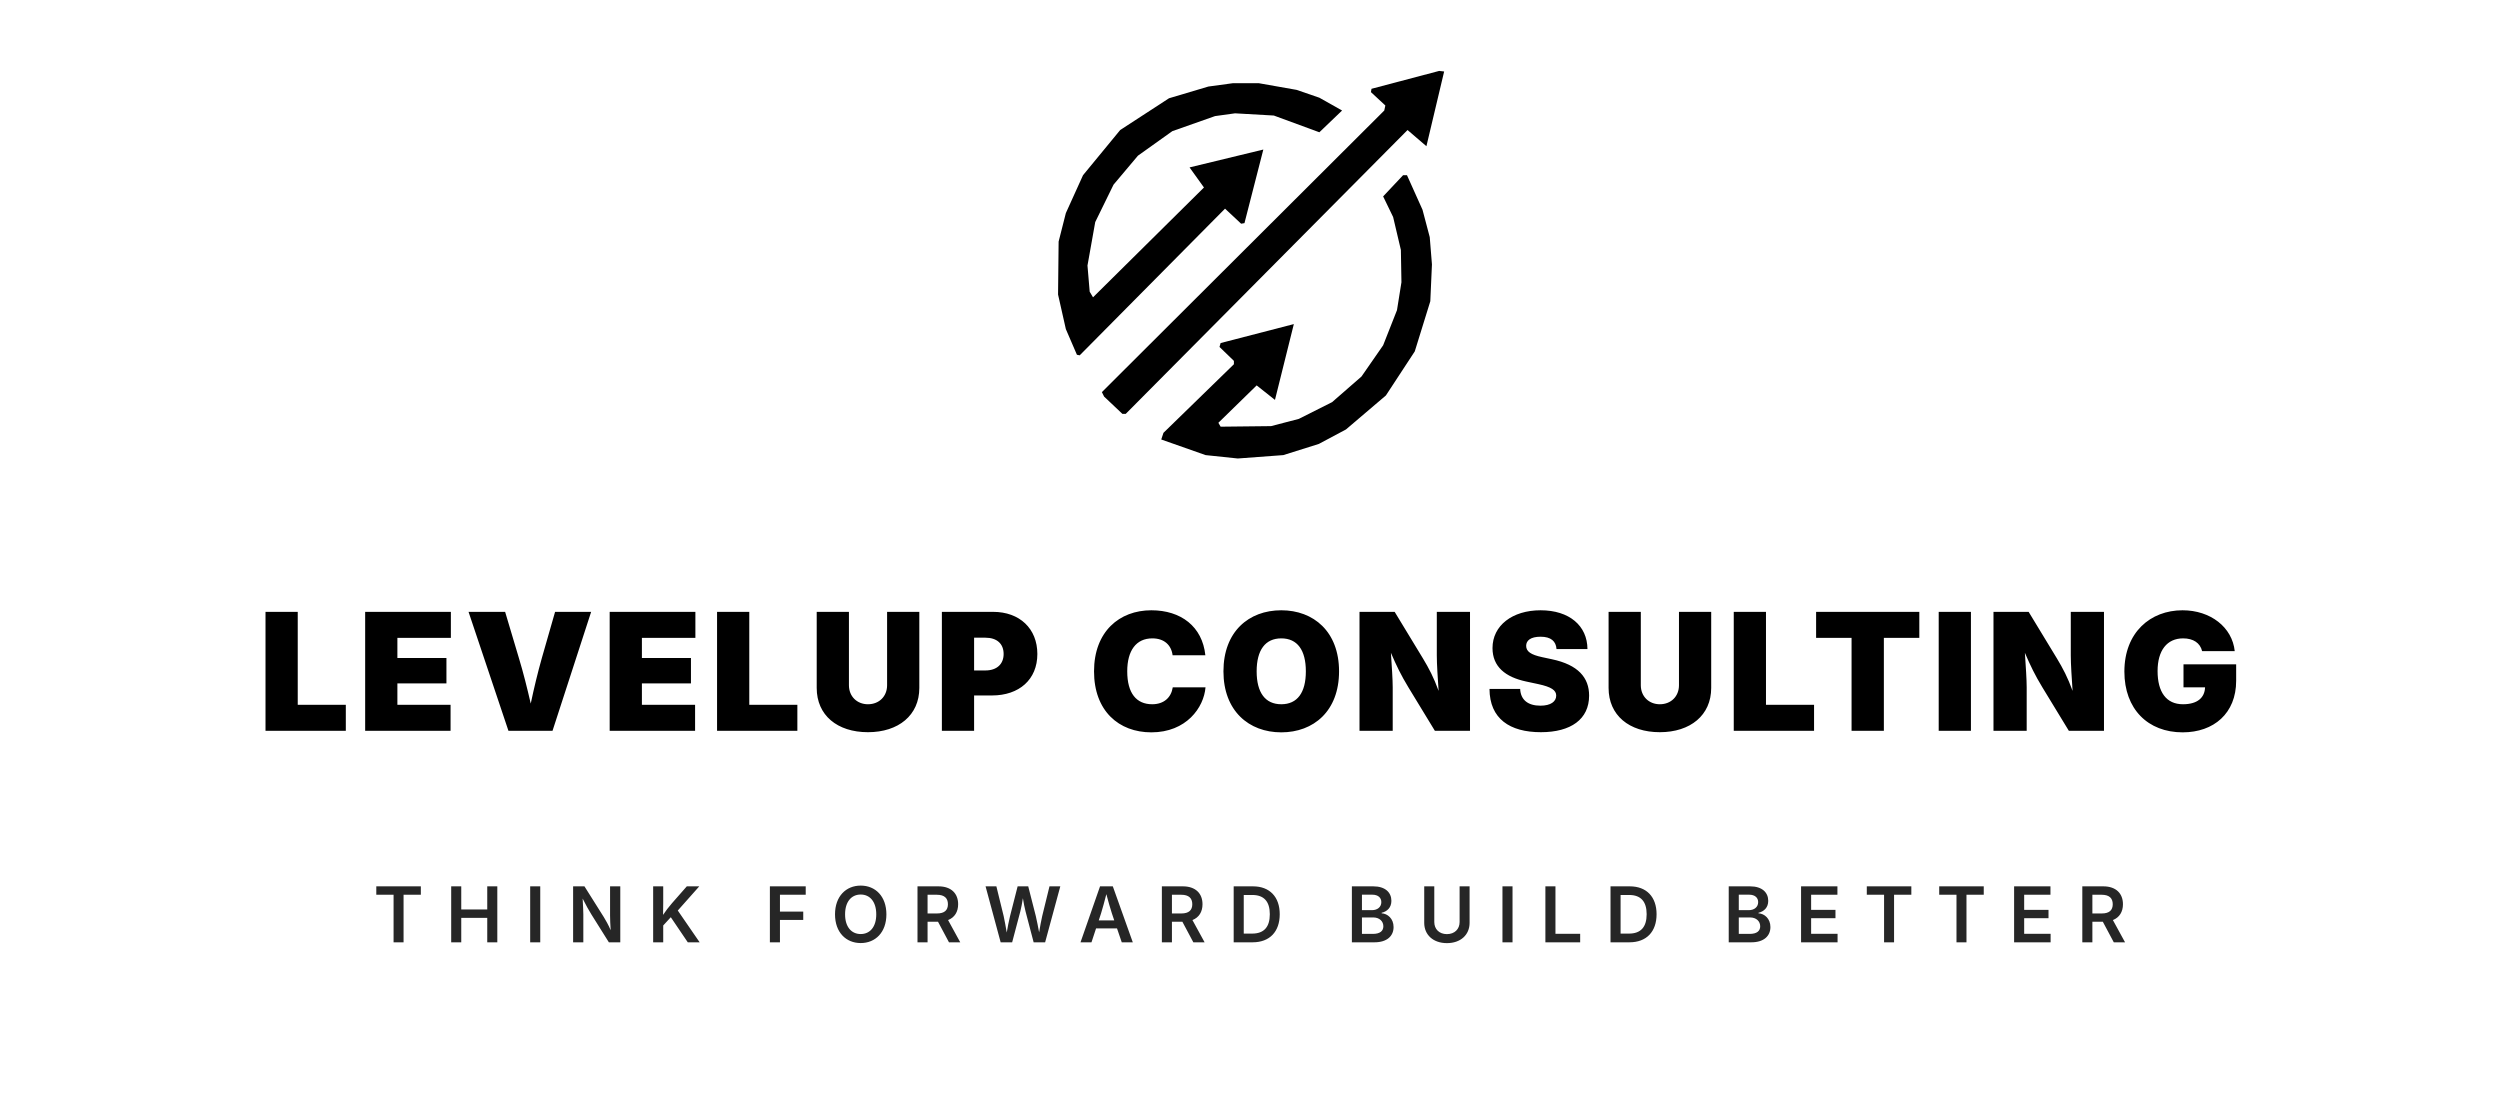
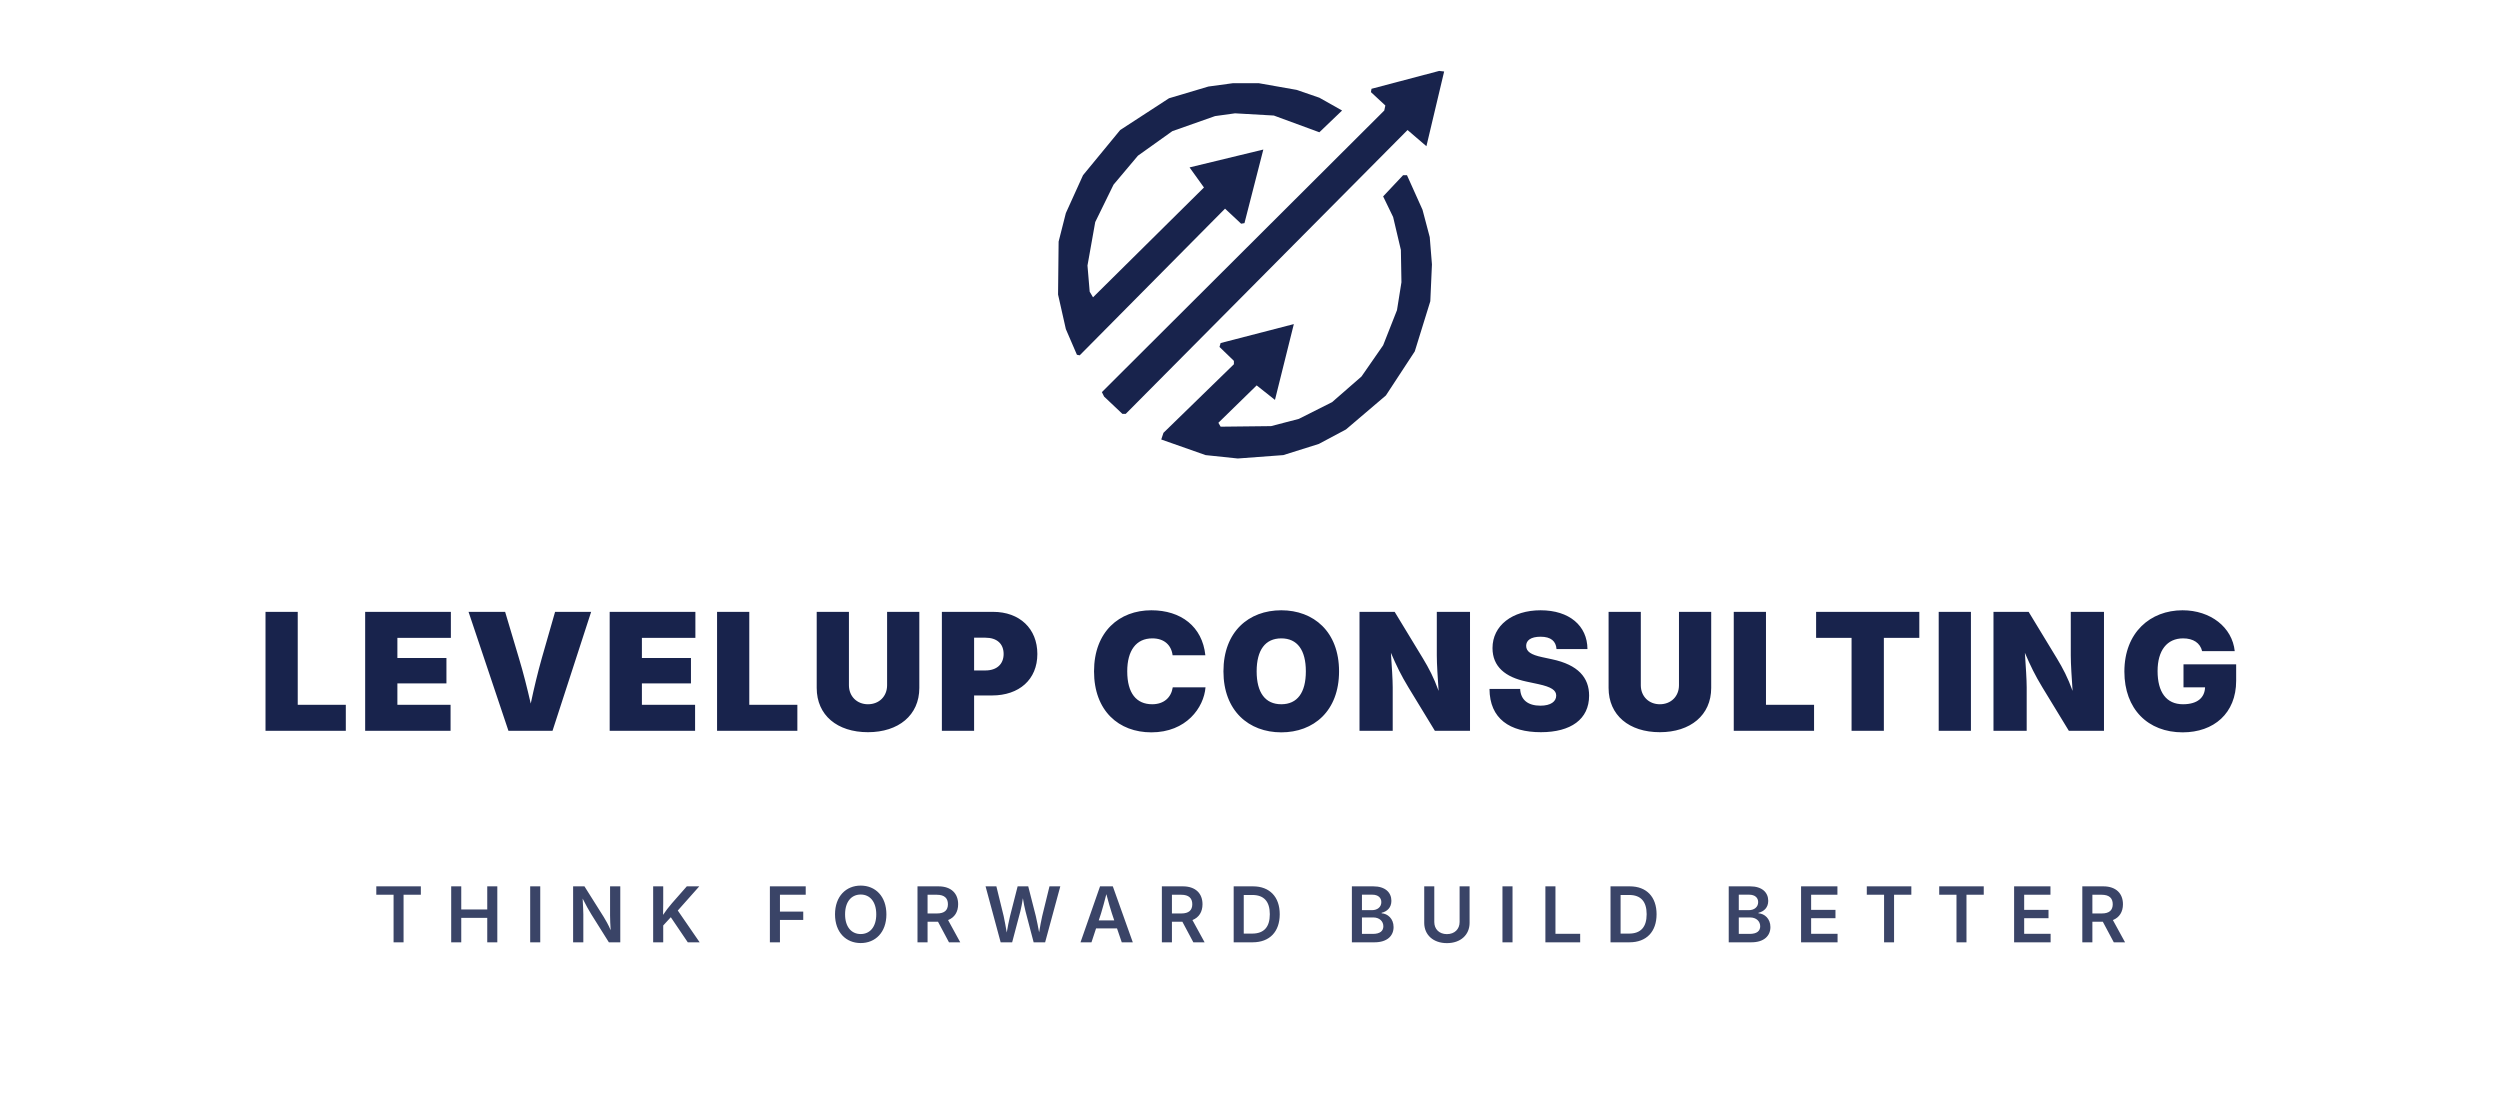
- <svg xmlns="http://www.w3.org/2000/svg" viewBox="0 0 520 230" fill="currentColor" aria-label="LEVELUP CONSULTING - THINK FORWARD BUILD BETTER">
+ <svg xmlns="http://www.w3.org/2000/svg" viewBox="0 0 520 230" fill="#18234C" aria-label="LEVELUP CONSULTING - THINK FORWARD BUILD BETTER">
  <g transform="translate(215, 10) scale(0.9)">
    <path d="M 71.28 14.43 L 66.03 11.47 L 60.77 9.66 L 52.05 8.12 L 46.03 8.12 L 40.38 8.89 L 31.28 11.60 L 20.00 18.94 L 11.41 29.38 L 7.44 38.14 L 5.77 44.72 L 5.64 56.96 L 7.44 64.95 L 10.00 70.88 L 10.64 71.01 L 44.23 37.11 L 47.95 40.59 L 48.72 40.46 L 53.08 23.45 L 36.03 27.58 L 39.36 32.22 L 13.72 57.60 L 12.95 56.31 L 12.44 50.26 L 14.23 40.21 L 18.46 31.57 L 24.10 24.87 L 32.05 19.20 L 41.92 15.72 L 46.54 15.08 L 55.51 15.59 L 66.03 19.46 Z" />
    <path d="M 94.87 5.41 L 93.72 5.28 L 78.08 9.41 L 77.95 10.18 L 81.28 13.27 L 81.03 14.43 L 15.77 79.51 L 16.28 80.54 L 20.51 84.54 L 21.28 84.54 L 86.41 18.94 L 90.77 22.68 Z" />
    <path d="M 86.28 29.38 L 85.38 29.38 L 80.77 34.28 L 83.08 39.05 L 84.87 46.65 L 85.00 54.12 L 83.97 60.57 L 80.77 68.69 L 75.77 75.90 L 68.97 81.83 L 61.28 85.70 L 54.87 87.37 L 43.21 87.50 L 42.69 86.60 L 51.54 77.96 L 55.77 81.31 L 60.13 63.79 L 43.21 68.17 L 42.95 69.07 L 46.28 72.29 L 46.28 73.07 L 30.00 88.92 L 29.49 90.46 L 39.74 94.07 L 47.18 94.85 L 57.69 94.07 L 65.90 91.49 L 72.18 88.14 L 81.41 80.28 L 88.08 70.10 L 91.67 58.51 L 92.05 50.00 L 91.54 43.69 L 89.87 37.37 Z" />
  </g>
  <text x="260" y="152" font-family="'Manrope', 'Inter', 'Segoe UI', -apple-system, sans-serif" font-weight="900" font-size="34" letter-spacing="1.5" text-anchor="middle">LEVELUP CONSULTING</text>
  <text x="260" y="196" font-family="'Inter', 'Segoe UI', -apple-system, sans-serif" font-weight="600" font-size="16" letter-spacing="4.5" text-anchor="middle" opacity="0.85">THINK FORWARD BUILD BETTER</text>
</svg>
